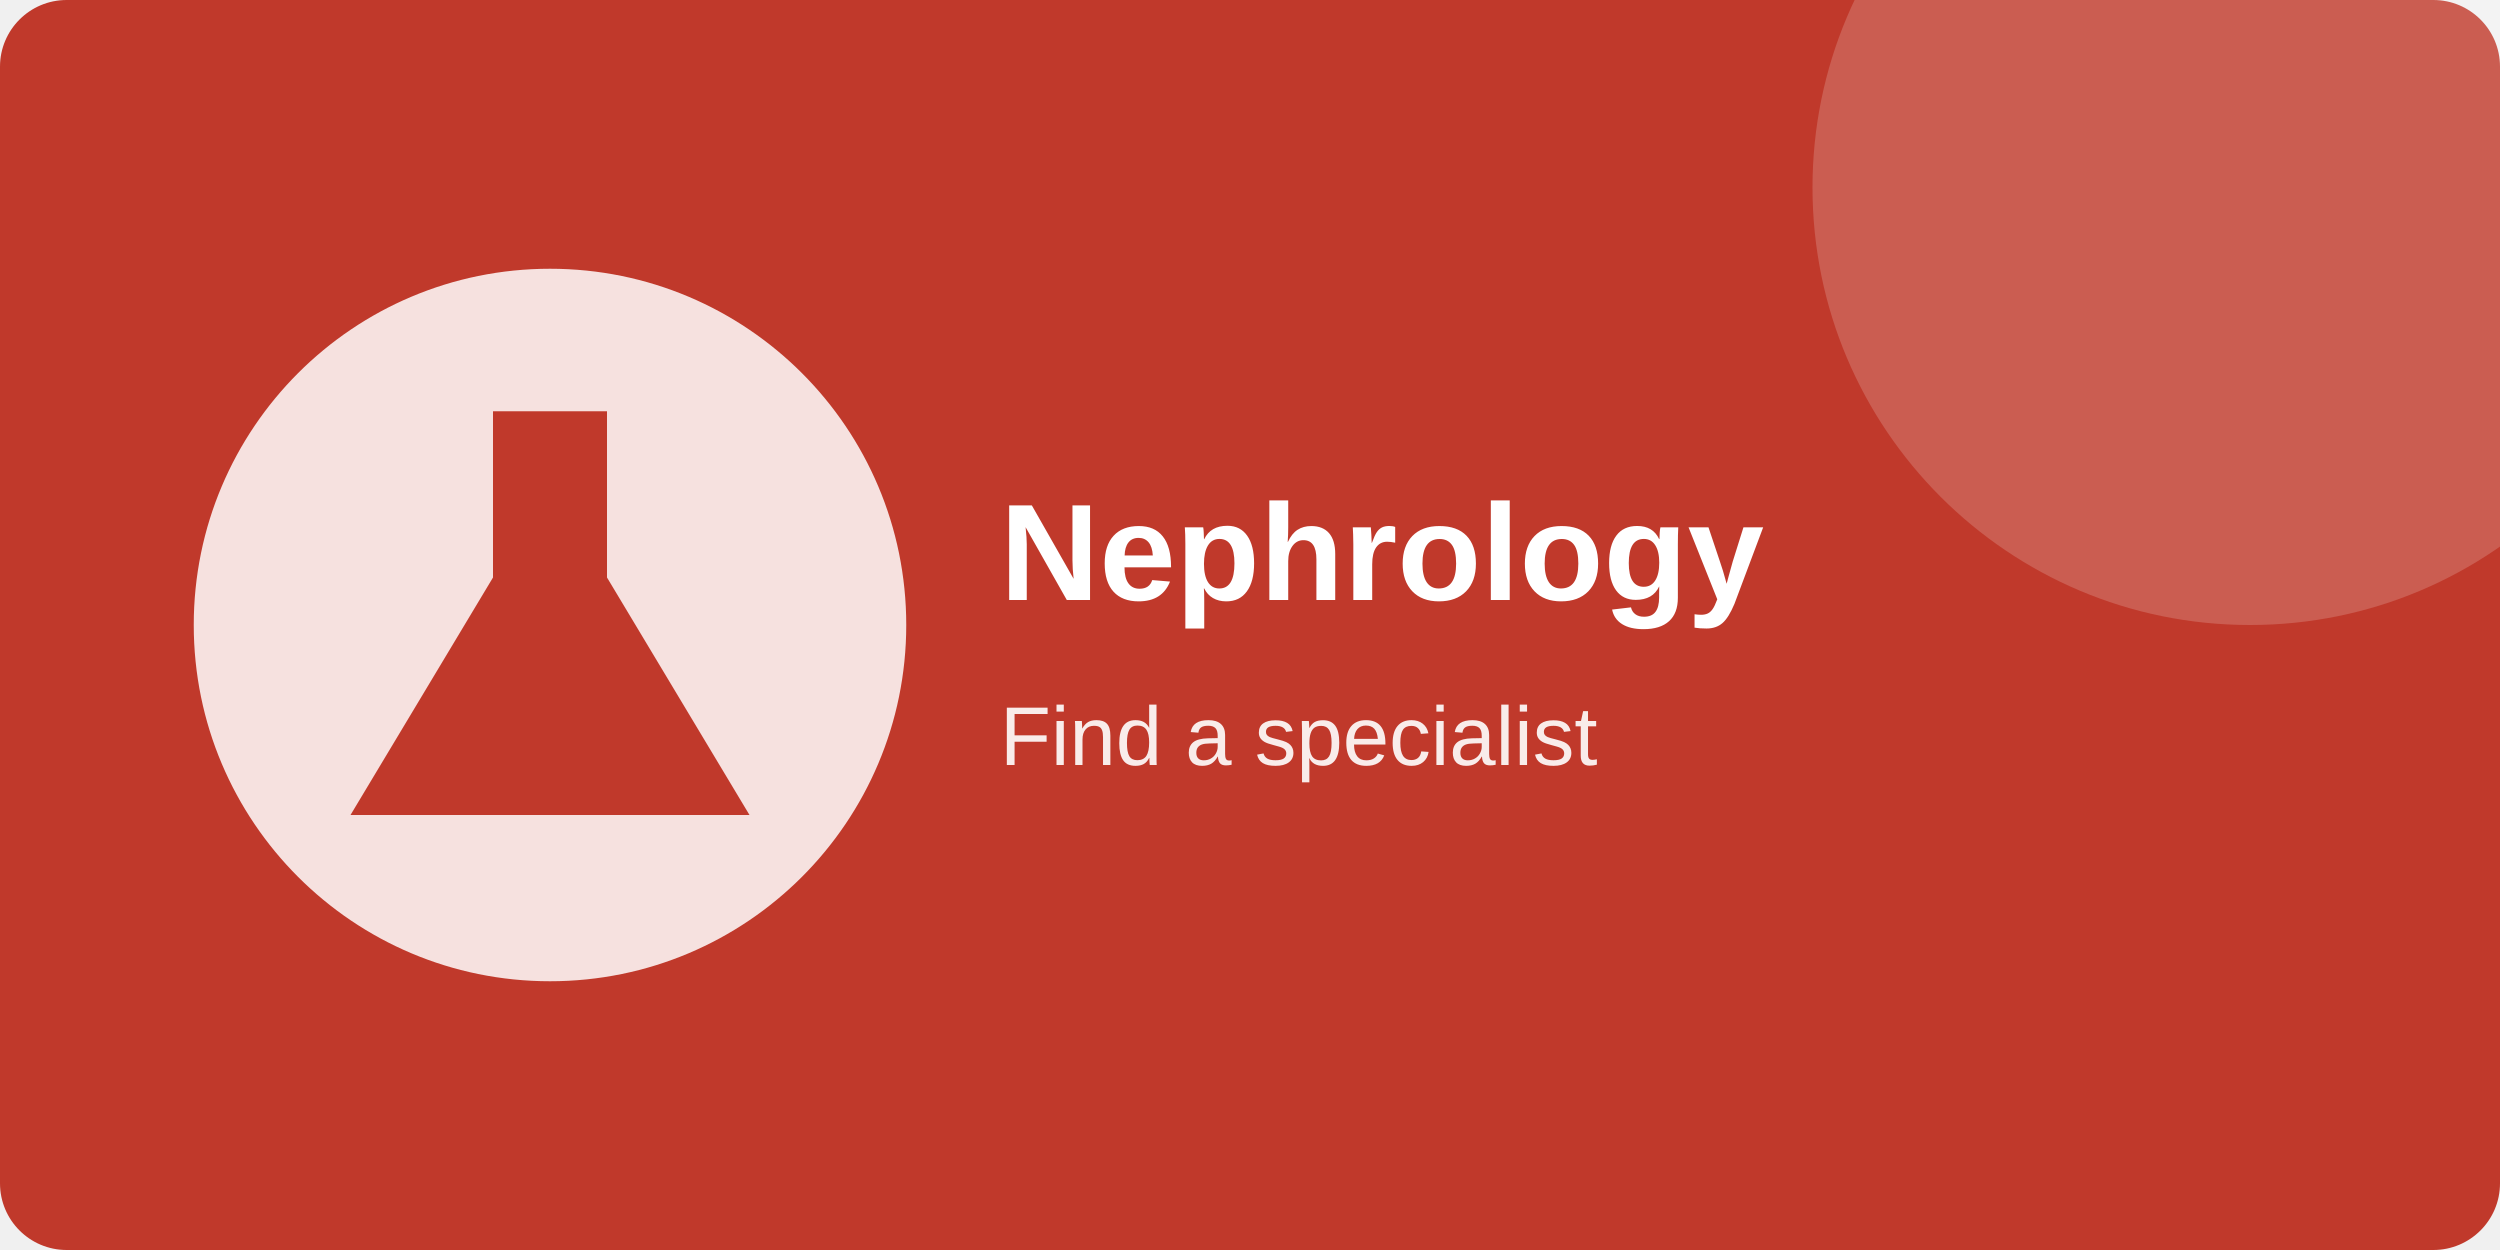
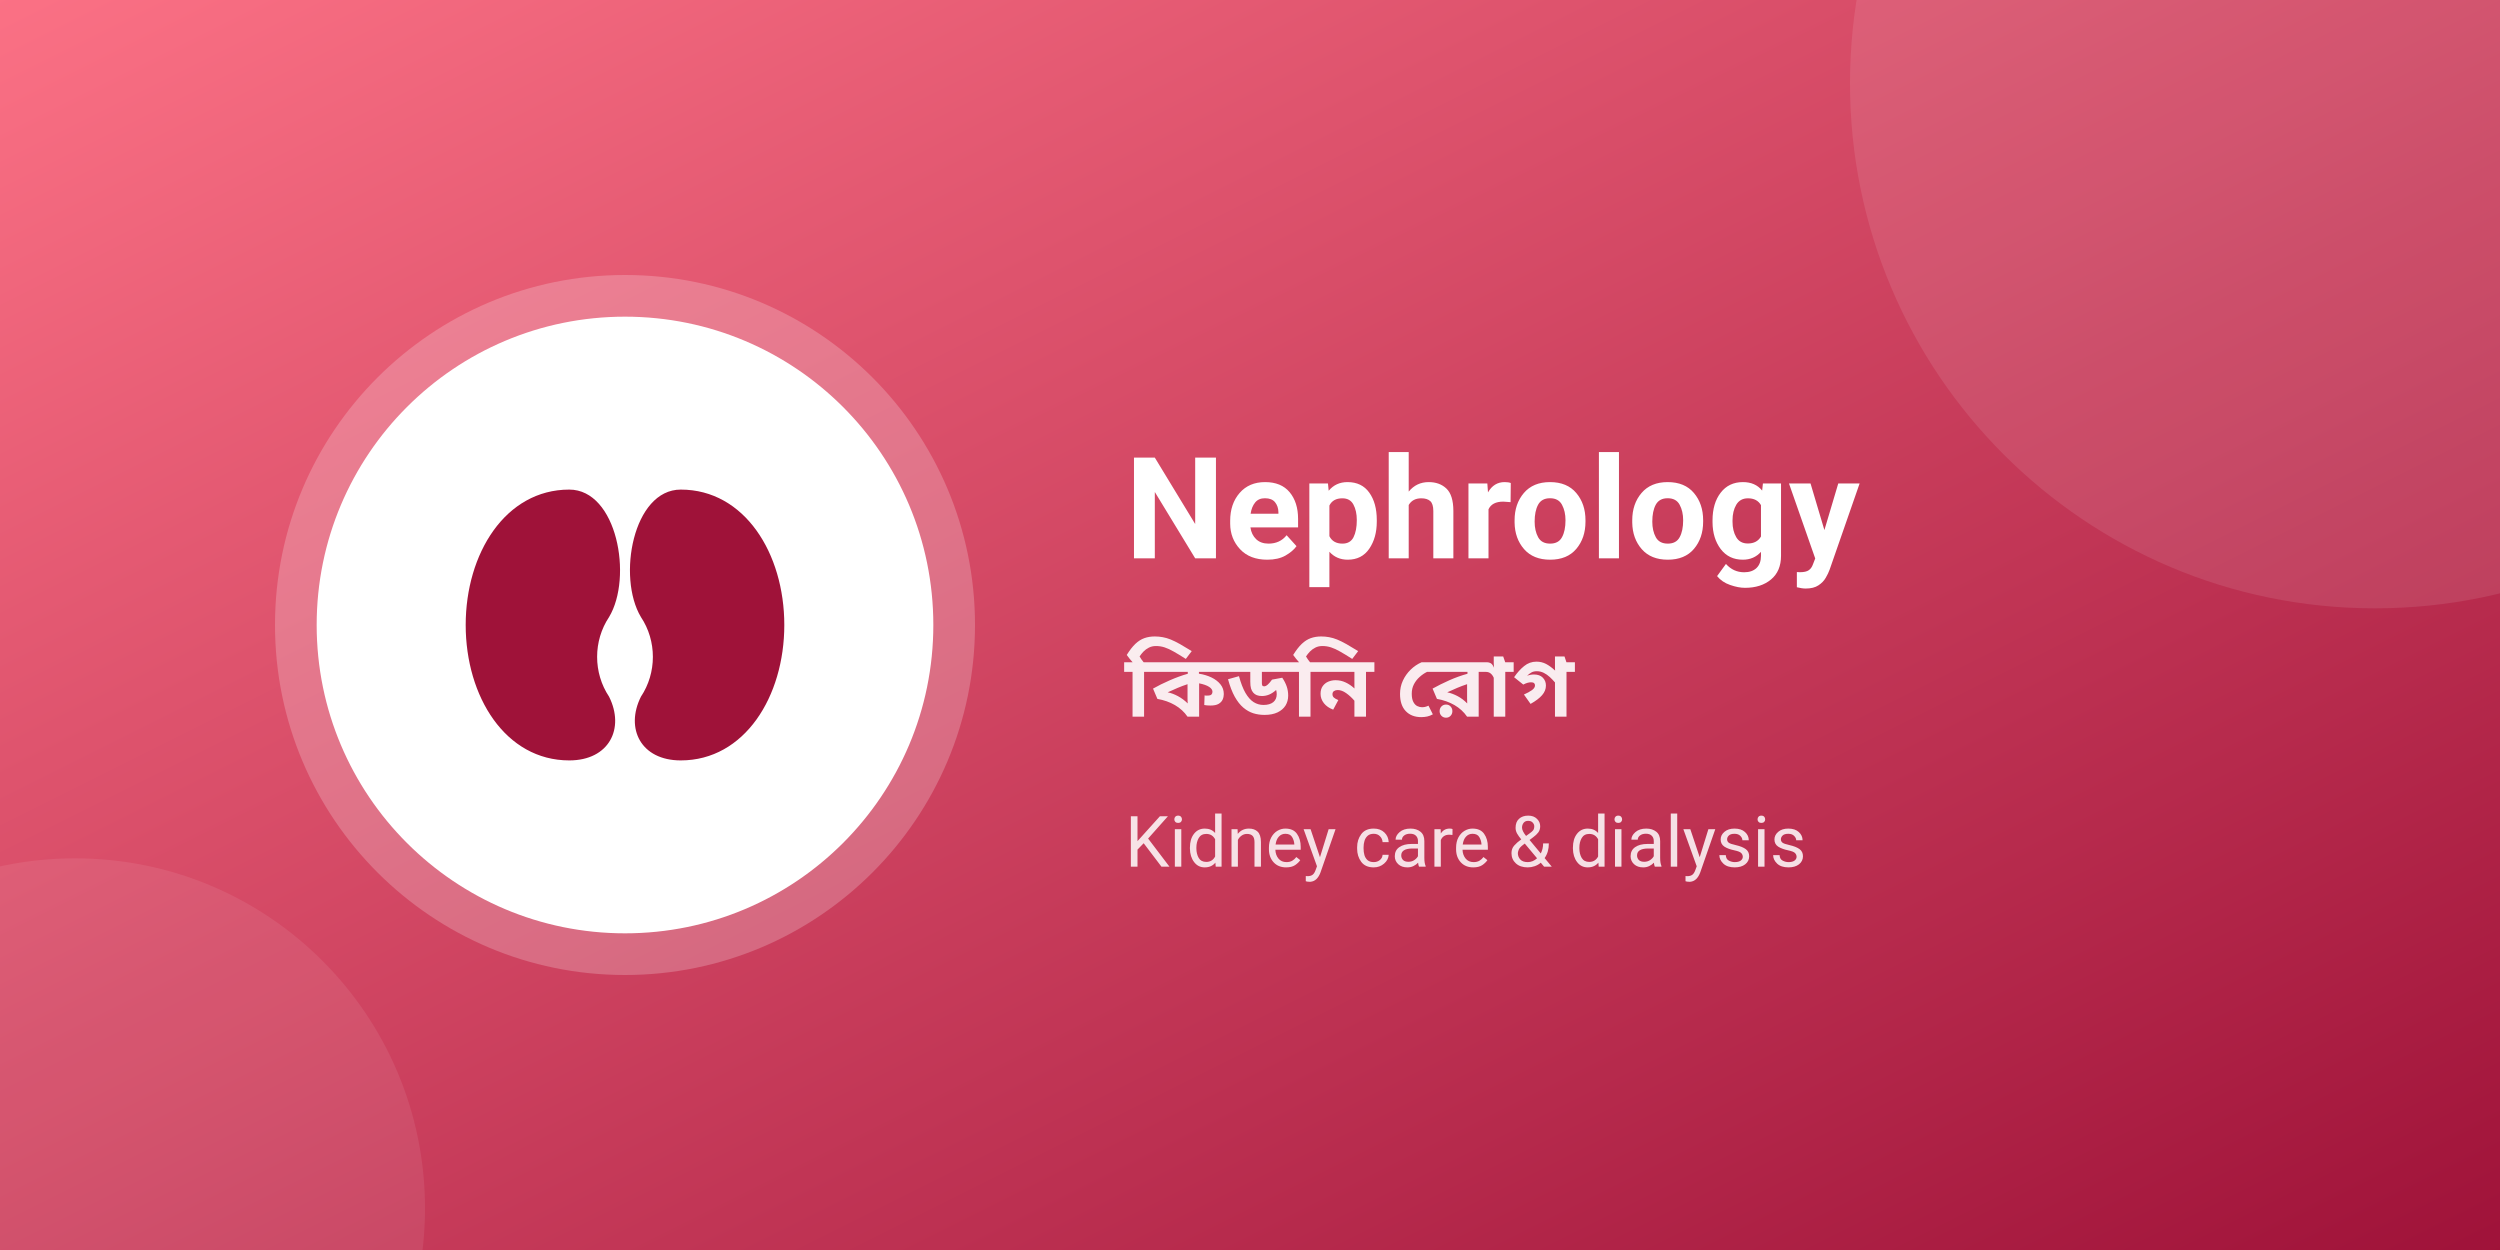
<svg xmlns="http://www.w3.org/2000/svg" width="600" height="300" viewBox="0 0 600 300">
-   <rect width="600" height="300" rx="16" fill="#C0392B" />
-   <circle cx="540" cy="45" r="105" fill="#fff" opacity=".18" />
-   <circle cx="132" cy="150" r="85.5" fill="#fff" opacity=".85" />
-   <path d="M118.32 98.7h27.36v39.9l34.2 57h-95.76l34.2 -57z" fill="#C0392B" />
-   <text x="240" y="144" font-family="Arial,Helvetica,sans-serif" font-size="33" font-weight="700" fill="#fff" text-anchor="start">Nephrology</text>
-   <text x="240" y="183.6" font-family="Arial,Helvetica,sans-serif" font-size="20" fill="#fff" opacity=".9" text-anchor="start">Find a specialist</text>
+   <defs>
+     <linearGradient id="g" x1="0" y1="0" x2="1" y2="1">
+       <stop offset="0" stop-color="#FB7185" />
+       <stop offset="1" stop-color="#9F1239" />
+     </linearGradient>
+   </defs>
+   <rect width="600" height="300" fill="url(#g)" />
+   <circle cx="570" cy="20" r="126" fill="#fff" opacity=".10" />
+   <circle cx="18" cy="290" r="84" fill="#fff" opacity=".08" />
+   <circle cx="150" cy="150" r="84" fill="#fff" opacity=".22" />
+   <circle cx="150" cy="150" r="74" fill="#fff" />
+   <g transform="translate(104.12 104.12) scale(1.911667)" color="#9F1239">
+     <g transform="translate(-2 0)">
+       <path d="M19 7c-8 0-13 8-13 17s5 17 13 17c5 0 7-4 5-8-2-3-2-7 0-10 3-5 1-16-5-16z" fill="currentColor" />
+     </g>
+     <g transform="translate(50 0) scale(-1 1)">
+       <path d="M19 7c-8 0-13 8-13 17s5 17 13 17c5 0 7-4 5-8-2-3-2-7 0-10 3-5 1-16-5-16z" fill="currentColor" />
+     </g>
+   </g>
+   <text x="270" y="134" font-family="'Segoe UI',Roboto,'Helvetica Neue',Arial,sans-serif" font-size="34" font-weight="700" fill="#fff">Nephrology</text>
+   <text x="270" y="172" font-family="'Nirmala UI','Noto Sans Bengali','Bangla Sangam MN',Vrinda,sans-serif" font-size="21" font-weight="600" fill="#fff" fill-opacity=".9">কিডনি রোগ</text>
+   <text x="270" y="208" font-family="'Segoe UI',Roboto,'Helvetica Neue',Arial,sans-serif" font-size="17" fill="#fff" fill-opacity=".85">Kidney care &amp; dialysis</text>
</svg>
